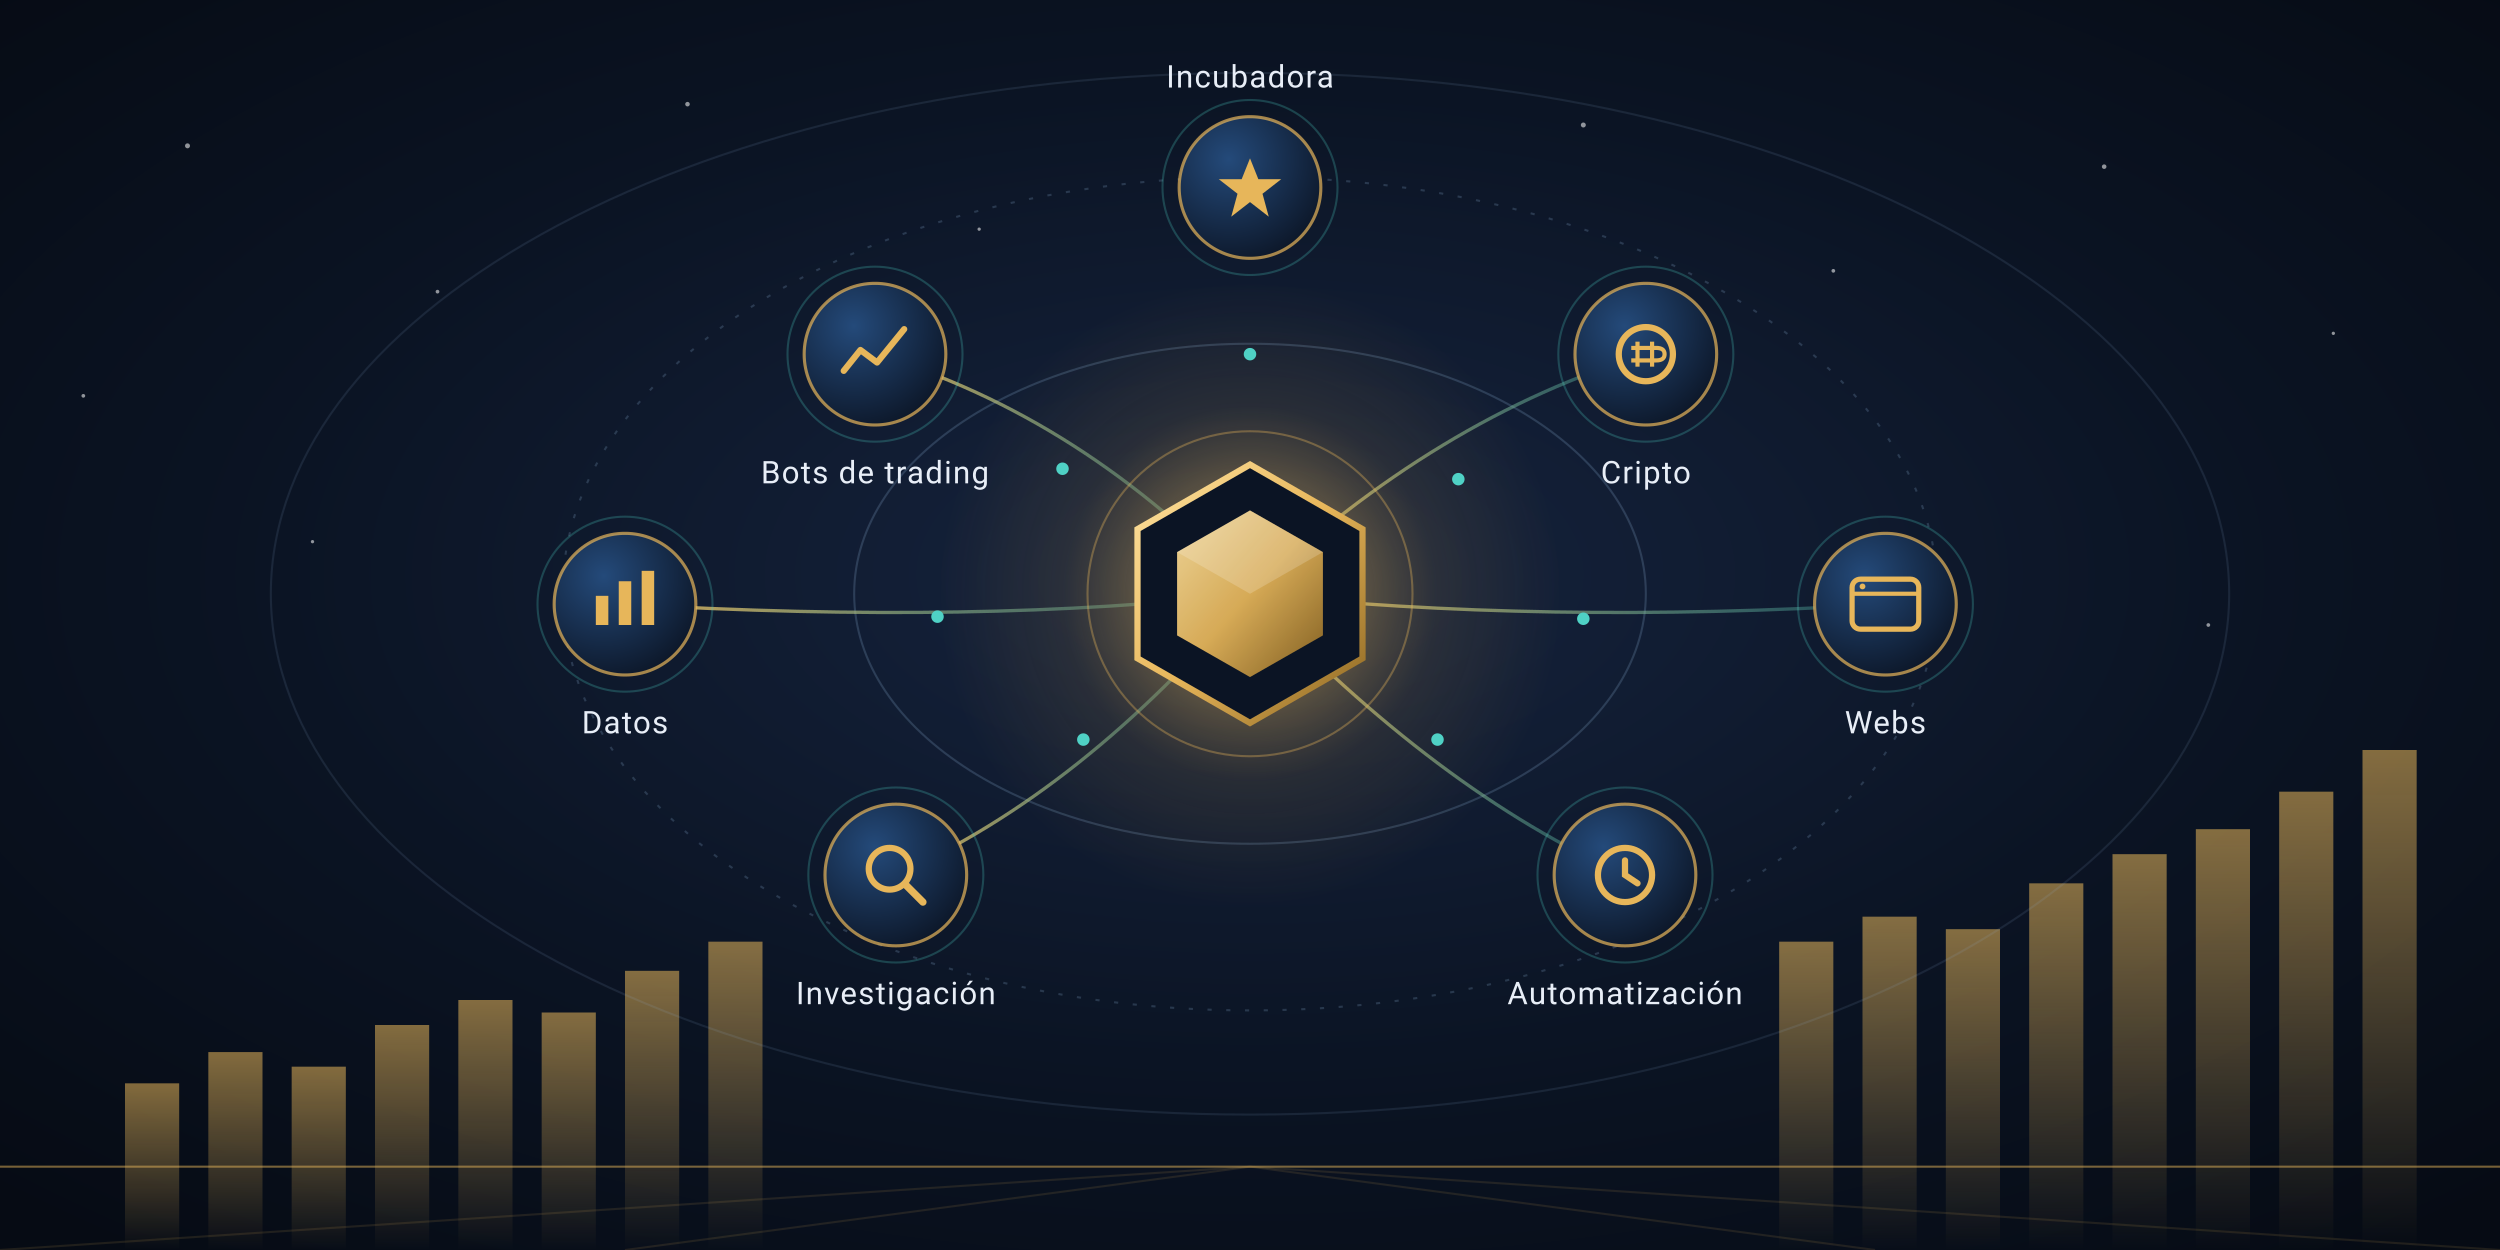
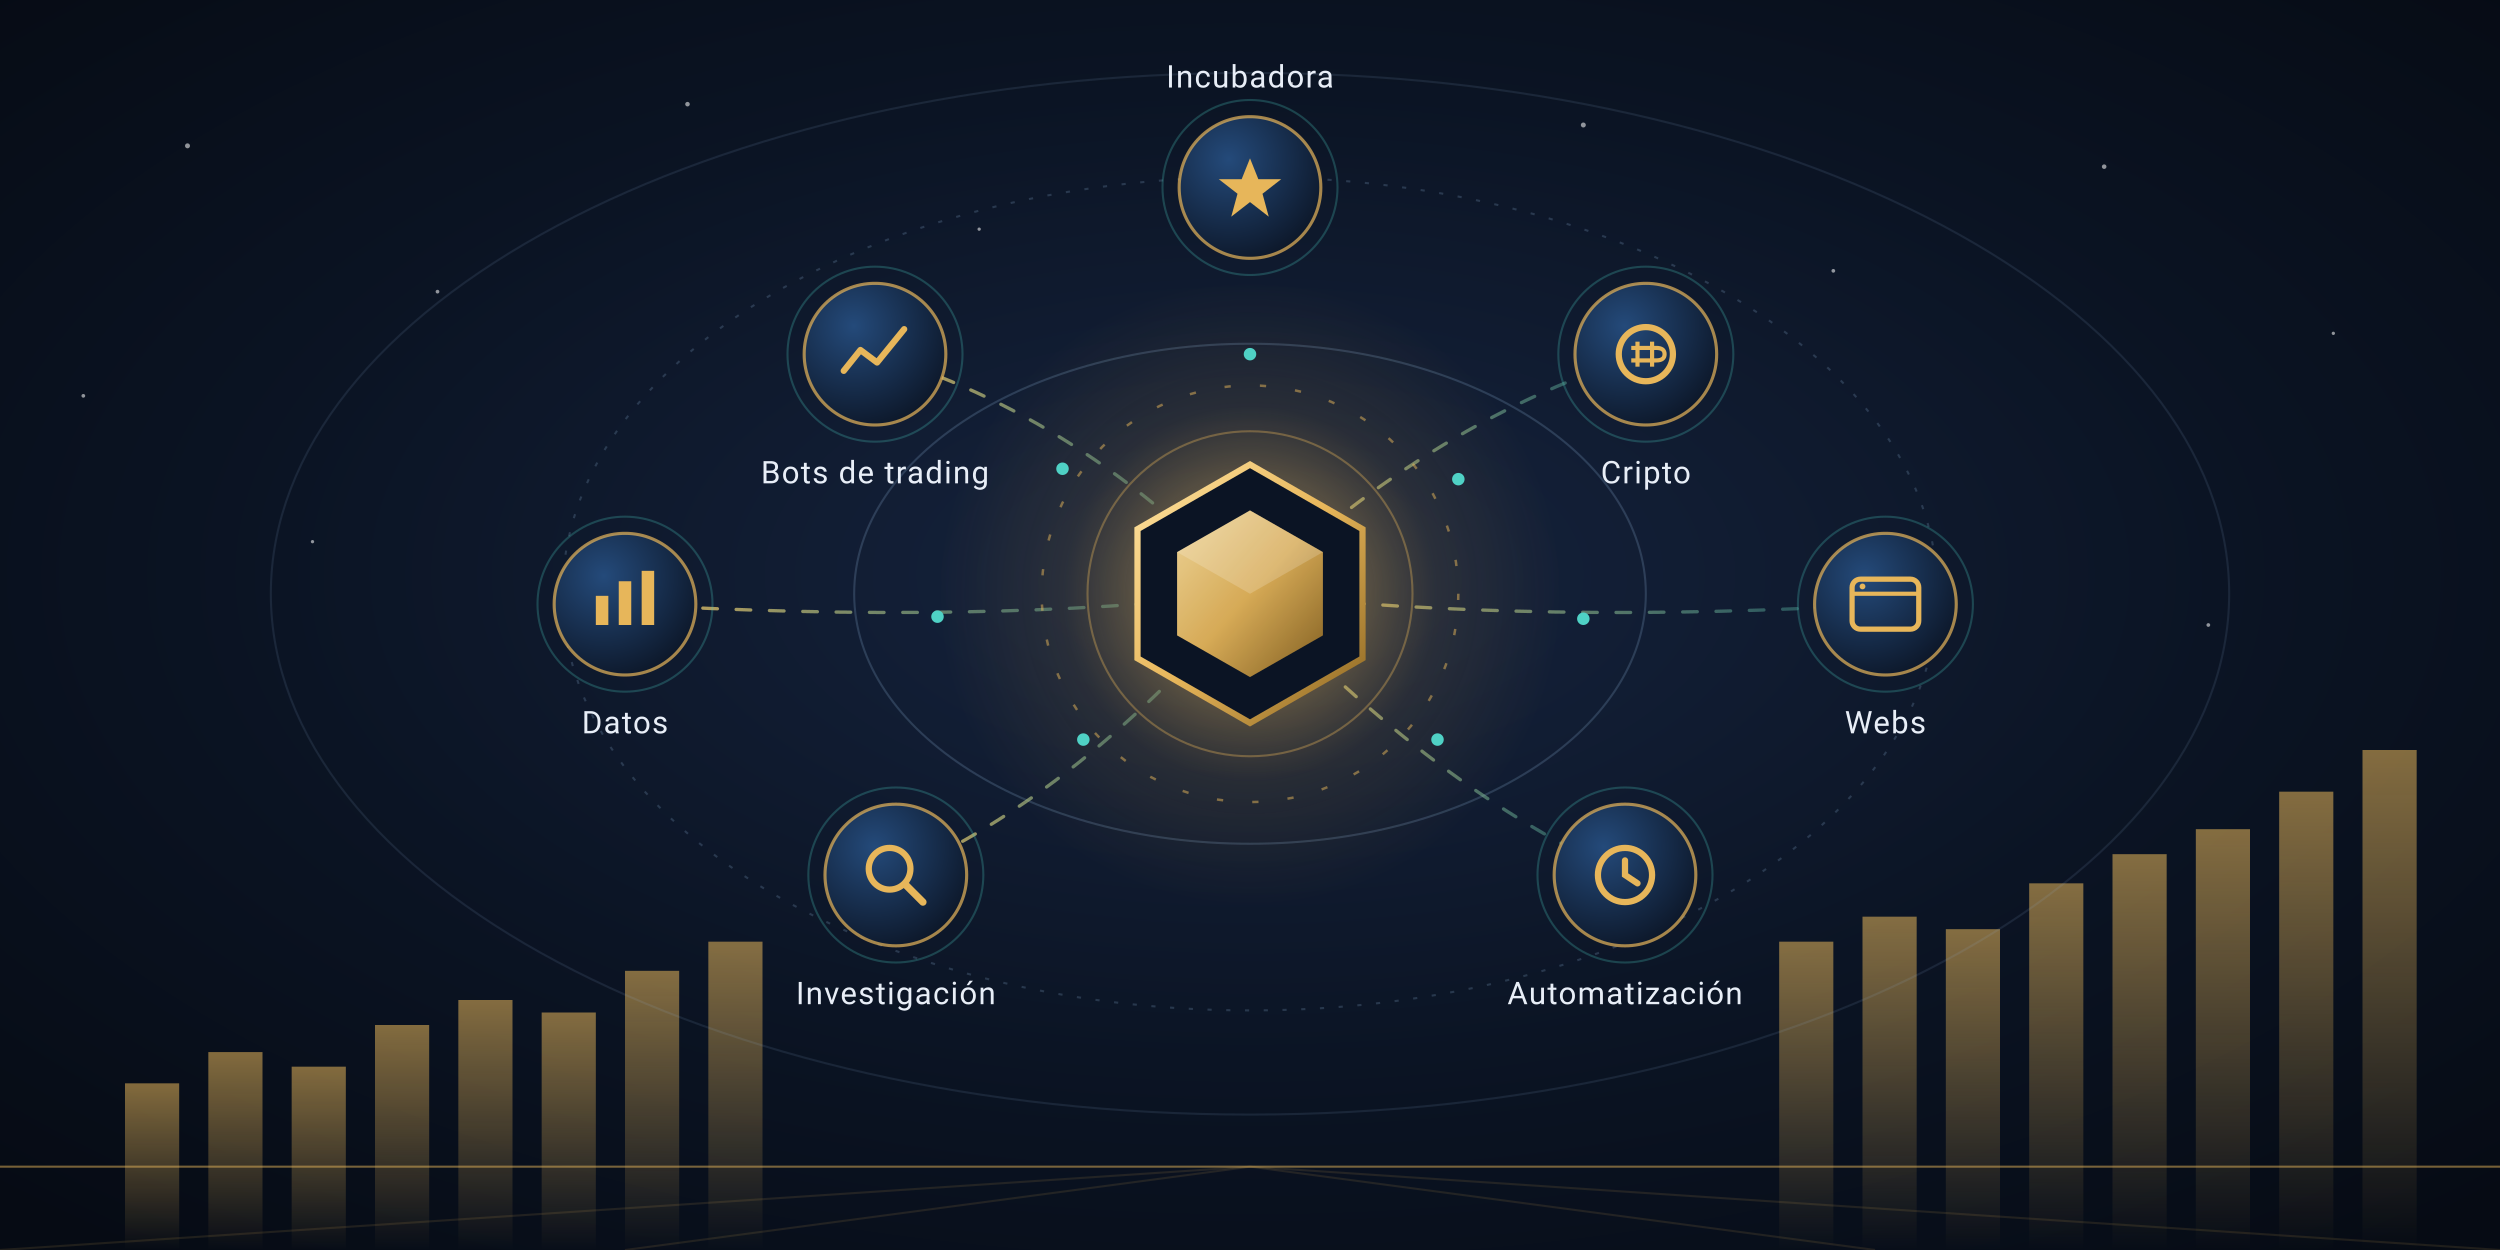
<svg xmlns="http://www.w3.org/2000/svg" viewBox="0 0 1200 600" width="1200" height="600" aria-hidden="true">
  <defs>
    <radialGradient id="cielo" cx="50%" cy="46%" r="70%">
      <stop offset="0" stop-color="#16243f" />
      <stop offset=".55" stop-color="#0b1424" />
      <stop offset="1" stop-color="#060b14" />
    </radialGradient>
    <radialGradient id="halo" cx="50%" cy="50%" r="50%">
      <stop offset="0" stop-color="#ffd98a" stop-opacity=".9" />
      <stop offset=".25" stop-color="#e7b65a" stop-opacity=".45" />
      <stop offset=".6" stop-color="#c9973e" stop-opacity=".12" />
      <stop offset="1" stop-color="#c9973e" stop-opacity="0" />
    </radialGradient>
    <linearGradient id="oro" x1="0" y1="0" x2="1" y2="1">
      <stop offset="0" stop-color="#ffe3a1" />
      <stop offset=".5" stop-color="#e7b65a" />
      <stop offset="1" stop-color="#8a6420" />
    </linearGradient>
    <linearGradient id="haz" x1="0" y1="0" x2="1" y2="0">
      <stop offset="0" stop-color="#e7b65a" stop-opacity=".9" />
      <stop offset="1" stop-color="#4fd1c5" stop-opacity=".25" />
    </linearGradient>
    <linearGradient id="barra" x1="0" y1="0" x2="0" y2="1">
      <stop offset="0" stop-color="#e7b65a" stop-opacity=".55" />
      <stop offset="1" stop-color="#e7b65a" stop-opacity="0" />
    </linearGradient>
    <radialGradient id="nodo" cx="35%" cy="30%" r="80%">
      <stop offset="0" stop-color="#244a7a" />
      <stop offset="1" stop-color="#0b1424" />
    </radialGradient>
    <g id="sat">
      <circle r="34" fill="url(#nodo)" stroke="#e7b65a" stroke-opacity=".7" stroke-width="1.5" />
      <circle r="42" fill="none" stroke="#4fd1c5" stroke-opacity=".25" stroke-width="1" />
    </g>
  </defs>
+   <style>
+     .pulso{transform-origin:600px 285px;animation:pulso 4s ease-in-out infinite}
+     @keyframes pulso{50%{transform:scale(1.12);opacity:.75}}
+     .haces path{stroke-dasharray:7 9;animation:fluye 2.4s linear infinite}
+     @keyframes fluye{to{stroke-dashoffset:-32}}
+     .flota{animation:flota 6s ease-in-out infinite}
+     @keyframes flota{50%{transform:translateY(-7px)}}
+     .barras rect{transform-box:fill-box;transform-origin:50% 100%;animation:crece 3.5s ease-in-out infinite alternate}
+     .barras rect:nth-child(odd){animation-delay:-1.2s}.barras rect:nth-child(3n){animation-delay:-2.1s}
+     @keyframes crece{from{transform:scaleY(.82)}to{transform:scaleY(1.05)}}
+     .chispas circle{animation:brilla 2s ease-in-out infinite}
+     .chispas circle:nth-child(2n){animation-delay:-1s}
+     @keyframes brilla{50%{opacity:.15}}
+     .gira{transform-origin:600px 285px;animation:gira 30s linear infinite}
+     @keyframes gira{to{transform:rotate(360deg)}}
+     @media (prefers-reduced-motion:reduce){*{animation:none!important}}
+   </style>
  <rect width="1200" height="600" fill="url(#cielo)" />
  <g fill="#fff" opacity=".55">
    <circle cx="90" cy="70" r="1.2" />
    <circle cx="210" cy="140" r=".9" />
    <circle cx="330" cy="50" r="1.1" />
    <circle cx="470" cy="110" r=".8" />
    <circle cx="760" cy="60" r="1.2" />
    <circle cx="880" cy="130" r=".9" />
    <circle cx="1010" cy="80" r="1.1" />
    <circle cx="1120" cy="160" r=".8" />
    <circle cx="150" cy="260" r=".8" />
    <circle cx="1060" cy="300" r=".9" />
    <circle cx="620" cy="40" r=".7" />
    <circle cx="40" cy="190" r=".9" />
  </g>
-   <g fill="url(#barra)">
+   <g class="barras" fill="url(#barra)">
    <rect x="60" y="520" width="26" height="80" />
    <rect x="100" y="505" width="26" height="95" />
    <rect x="140" y="512" width="26" height="88" />
    <rect x="180" y="492" width="26" height="108" />
    <rect x="220" y="480" width="26" height="120" />
    <rect x="260" y="486" width="26" height="114" />
    <rect x="300" y="466" width="26" height="134" />
    <rect x="340" y="452" width="26" height="148" />
    <rect x="854" y="452" width="26" height="148" />
    <rect x="894" y="440" width="26" height="160" />
    <rect x="934" y="446" width="26" height="154" />
    <rect x="974" y="424" width="26" height="176" />
    <rect x="1014" y="410" width="26" height="190" />
    <rect x="1054" y="398" width="26" height="202" />
    <rect x="1094" y="380" width="26" height="220" />
    <rect x="1134" y="360" width="26" height="240" />
  </g>
  <path d="M0 560 L1200 560" stroke="#e7b65a" stroke-opacity=".5" stroke-width="1" />
  <g stroke="#e7b65a" stroke-opacity=".12" stroke-width="1">
    <path d="M600 560 L0 600" />
    <path d="M600 560 L300 600" />
    <path d="M600 560 L900 600" />
    <path d="M600 560 L1200 600" />
  </g>
  <g fill="none" stroke="#8fb3d9" stroke-opacity=".22">
    <ellipse cx="600" cy="285" rx="190" ry="120" />
    <ellipse cx="600" cy="285" rx="330" ry="200" stroke-dasharray="2 7" />
    <ellipse cx="600" cy="285" rx="470" ry="250" stroke-opacity=".12" />
  </g>
-   <g stroke="url(#haz)" stroke-width="1.6" fill="none" stroke-linecap="round">
+   <g class="haces" stroke="url(#haz)" stroke-width="1.6" fill="none" stroke-linecap="round">
    <path d="M600 285 Q520 200 420 170" />
    <path d="M600 285 Q690 200 790 170" />
    <path d="M600 285 Q470 300 300 290" />
    <path d="M600 285 Q740 300 905 290" />
    <path d="M600 285 Q520 380 430 420" />
    <path d="M600 285 Q690 380 780 420" />
    <path d="M600 285 Q600 150 600 90" />
  </g>
-   <circle cx="600" cy="285" r="150" fill="url(#halo)" />
+   <circle class="pulso" cx="600" cy="285" r="150" fill="url(#halo)" />
+   <circle class="gira" cx="600" cy="285" r="100" fill="none" stroke="#e7b65a" stroke-opacity=".5" stroke-width="1.2" stroke-dasharray="3 14" />
  <g transform="translate(600 285)">
    <polygon points="0,-62 54,-31 54,31 0,62 -54,31 -54,-31" fill="#0b1424" stroke="url(#oro)" stroke-width="3" />
    <polygon points="0,-40 35,-20 35,20 0,40 -35,20 -35,-20" fill="url(#oro)" opacity=".92" />
    <polygon points="0,-40 35,-20 0,0 -35,-20" fill="#fff" opacity=".18" />
    <circle r="78" fill="none" stroke="#e7b65a" stroke-opacity=".35" stroke-width="1" />
  </g>
  <g font-family="ui-sans-serif,system-ui,Segoe UI,Roboto,Arial" font-size="15" fill="#e8eef7" text-anchor="middle" letter-spacing=".04em">
    <g transform="translate(420 170)">
-       <use href="#sat" />
-       <path d="M-15 8 L-7 -2 L1 4 L14 -12" stroke="#e7b65a" stroke-width="3" fill="none" stroke-linecap="round" stroke-linejoin="round" />
-       <text y="62">Bots de trading</text>
+       <g class="flota" style="animation-delay:-1s">
+         <use href="#sat" />
+         <path d="M-15 8 L-7 -2 L1 4 L14 -12" stroke="#e7b65a" stroke-width="3" fill="none" stroke-linecap="round" stroke-linejoin="round" />
+         <text y="62">Bots de trading</text>
+       </g>
    </g>
    <g transform="translate(790 170)">
-       <use href="#sat" />
-       <circle r="13" fill="none" stroke="#e7b65a" stroke-width="3" />
-       <path d="M-4 -6 L-4 6 M3 -6 L3 6 M-7 -3 L5 -3 Q9 -3 9 0 Q9 3 5 3 L-7 3" stroke="#e7b65a" stroke-width="2" fill="none" />
-       <text y="62">Cripto</text>
+       <g class="flota" style="animation-delay:-2s">
+         <use href="#sat" />
+         <circle r="13" fill="none" stroke="#e7b65a" stroke-width="3" />
+         <path d="M-4 -6 L-4 6 M3 -6 L3 6 M-7 -3 L5 -3 Q9 -3 9 0 Q9 3 5 3 L-7 3" stroke="#e7b65a" stroke-width="2" fill="none" />
+         <text y="62">Cripto</text>
+       </g>
    </g>
    <g transform="translate(300 290)">
-       <use href="#sat" />
-       <rect x="-14" y="-4" width="6" height="14" fill="#e7b65a" />
-       <rect x="-3" y="-11" width="6" height="21" fill="#e7b65a" />
-       <rect x="8" y="-16" width="6" height="26" fill="#e7b65a" />
-       <text y="62">Datos</text>
+       <g class="flota" style="animation-delay:-3s">
+         <use href="#sat" />
+         <rect x="-14" y="-4" width="6" height="14" fill="#e7b65a" />
+         <rect x="-3" y="-11" width="6" height="21" fill="#e7b65a" />
+         <rect x="8" y="-16" width="6" height="26" fill="#e7b65a" />
+         <text y="62">Datos</text>
+       </g>
    </g>
    <g transform="translate(905 290)">
-       <use href="#sat" />
-       <rect x="-16" y="-12" width="32" height="24" rx="4" fill="none" stroke="#e7b65a" stroke-width="2.5" />
-       <path d="M-16 -5 L16 -5" stroke="#e7b65a" stroke-width="2" />
-       <circle cx="-11" cy="-8.5" r="1.4" fill="#e7b65a" />
-       <text y="62">Webs</text>
+       <g class="flota" style="animation-delay:-4s">
+         <use href="#sat" />
+         <rect x="-16" y="-12" width="32" height="24" rx="4" fill="none" stroke="#e7b65a" stroke-width="2.5" />
+         <path d="M-16 -5 L16 -5" stroke="#e7b65a" stroke-width="2" />
+         <circle cx="-11" cy="-8.5" r="1.4" fill="#e7b65a" />
+         <text y="62">Webs</text>
+       </g>
    </g>
    <g transform="translate(430 420)">
-       <use href="#sat" />
-       <circle cx="-3" cy="-3" r="10" fill="none" stroke="#e7b65a" stroke-width="3" />
-       <path d="M5 5 L13 13" stroke="#e7b65a" stroke-width="3.5" stroke-linecap="round" />
-       <text y="62">Investigación</text>
+       <g class="flota" style="animation-delay:-5s">
+         <use href="#sat" />
+         <circle cx="-3" cy="-3" r="10" fill="none" stroke="#e7b65a" stroke-width="3" />
+         <path d="M5 5 L13 13" stroke="#e7b65a" stroke-width="3.5" stroke-linecap="round" />
+         <text y="62">Investigación</text>
+       </g>
    </g>
    <g transform="translate(780 420)">
-       <use href="#sat" />
-       <circle r="13" fill="none" stroke="#e7b65a" stroke-width="3" />
-       <path d="M0 -7 L0 0 L6 4" stroke="#e7b65a" stroke-width="3" fill="none" stroke-linecap="round" />
-       <text y="62">Automatización</text>
+       <g class="flota" style="animation-delay:-6s">
+         <use href="#sat" />
+         <circle r="13" fill="none" stroke="#e7b65a" stroke-width="3" />
+         <path d="M0 -7 L0 0 L6 4" stroke="#e7b65a" stroke-width="3" fill="none" stroke-linecap="round" />
+         <text y="62">Automatización</text>
+       </g>
    </g>
    <g transform="translate(600 90)">
-       <use href="#sat" />
-       <path d="M0 -14 L4 -4 L15 -4 L6 3 L9 14 L0 7 L-9 14 L-6 3 L-15 -4 L-4 -4 Z" fill="#e7b65a" />
-       <text y="-48">Incubadora</text>
+       <g class="flota" style="animation-delay:-7s">
+         <use href="#sat" />
+         <path d="M0 -14 L4 -4 L15 -4 L6 3 L9 14 L0 7 L-9 14 L-6 3 L-15 -4 L-4 -4 Z" fill="#e7b65a" />
+         <text y="-48">Incubadora</text>
+       </g>
    </g>
  </g>
-   <g fill="#4fd1c5">
+   <g class="chispas" fill="#4fd1c5">
    <circle cx="510" cy="225" r="3" />
    <circle cx="700" cy="230" r="3" />
    <circle cx="450" cy="296" r="3" />
    <circle cx="760" cy="297" r="3" />
    <circle cx="520" cy="355" r="3" />
    <circle cx="690" cy="355" r="3" />
    <circle cx="600" cy="170" r="3" />
  </g>
</svg>
